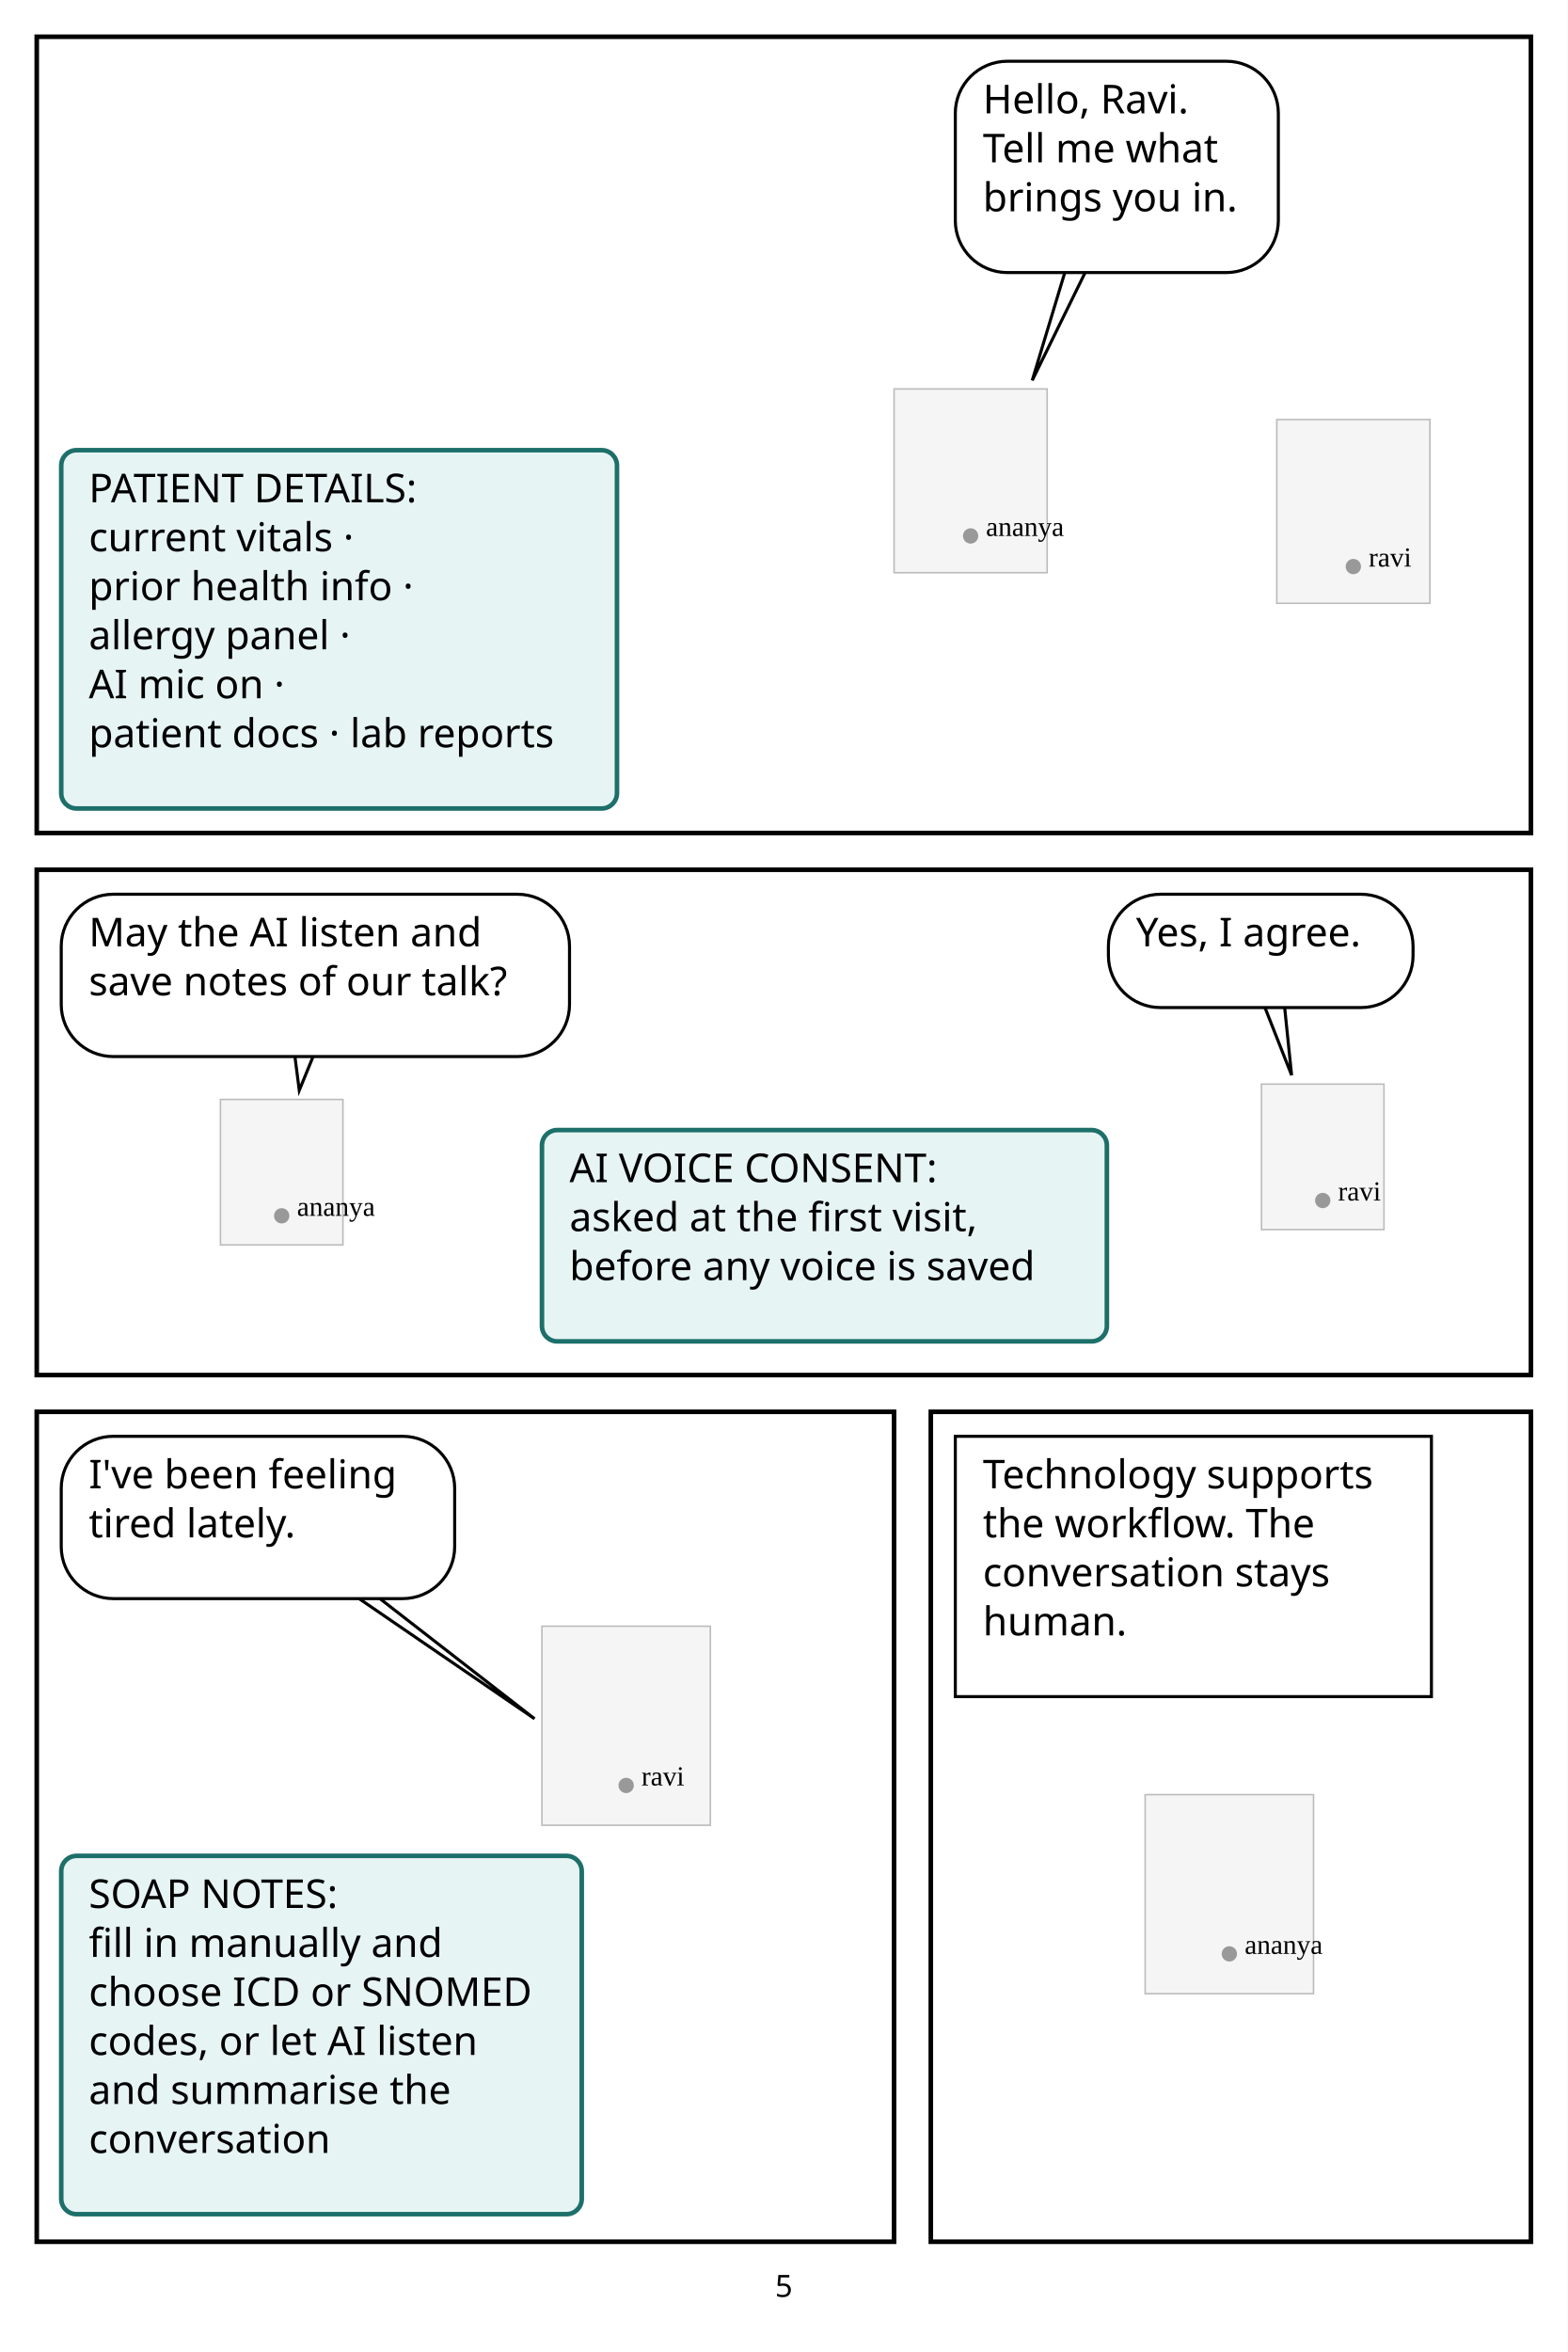
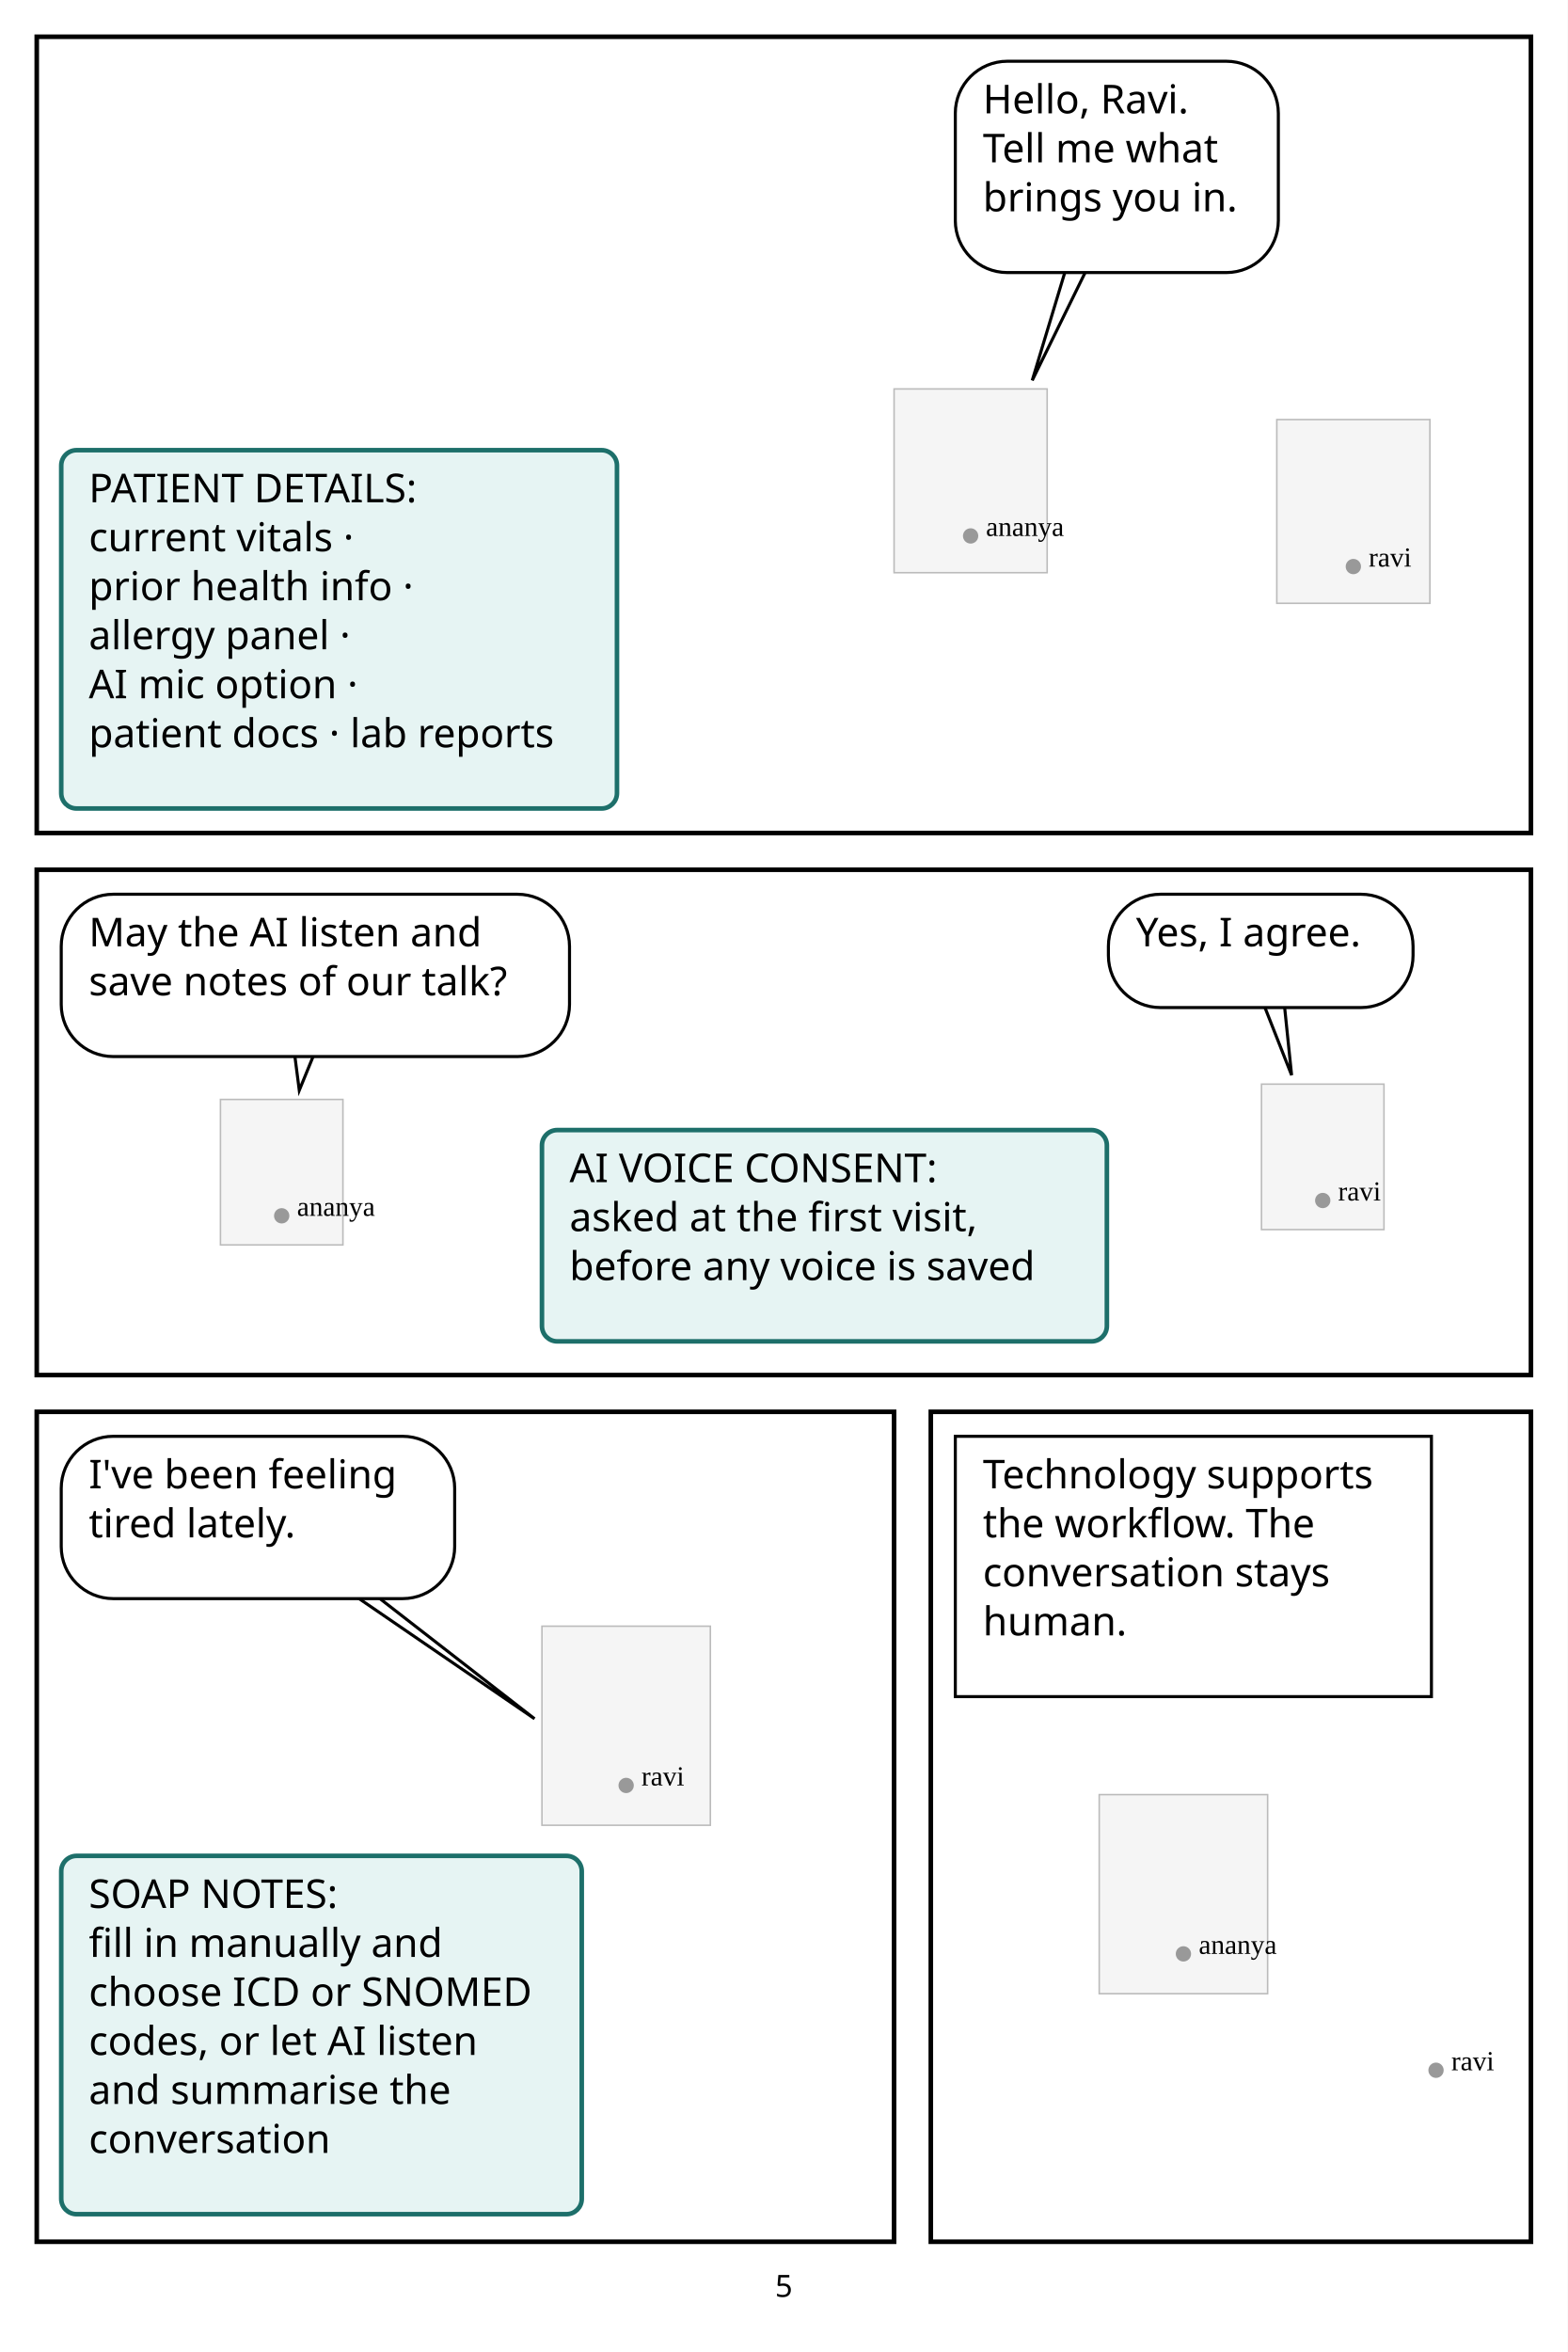
<svg xmlns="http://www.w3.org/2000/svg" width="1024" height="1536" viewBox="0 0 1024 1536">
  <rect width="1024" height="1536" fill="white" />
  <rect x="584" y="254" width="100" height="120" fill="#f5f5f5" stroke="#bbb" />
  <circle cx="634" cy="350" r="5" fill="#999" />
  <text x="644" y="350" font-size="18">ananya</text>
  <rect x="834" y="274" width="100" height="120" fill="#f5f5f5" stroke="#bbb" />
  <circle cx="884" cy="370" r="5" fill="#999" />
  <text x="894" y="370" font-size="18">ravi</text>
  <rect x="24" y="24" width="976" height="520" fill="none" stroke="black" stroke-width="3" />
  <rect x="624" y="40" width="211" height="138" rx="34" fill="white" stroke="white" stroke-width="6" />
  <path d="M 696.631 174.281 L 674.252 248.422 L 710.631 174.281 Z" fill="white" stroke="white" stroke-width="6" stroke-linejoin="round" />
  <rect x="40" y="294" width="363" height="234" rx="34" fill="white" stroke="white" stroke-width="6" />
  <path data-speaker="ananya" d="M 696.631 174.281 L 674.252 248.422 L 710.631 174.281" fill="white" stroke="black" stroke-width="2" />
  <rect x="624" y="40" width="211" height="138" rx="34" fill="white" stroke="black" stroke-width="2" />
  <text x="642" y="74" font-family="Meiryo,MS Gothic,sans-serif" font-size="26" fill="black">Hello, Ravi. </text>
  <text x="642" y="106" font-family="Meiryo,MS Gothic,sans-serif" font-size="26" fill="black">Tell me what </text>
  <text x="642" y="138" font-family="Meiryo,MS Gothic,sans-serif" font-size="26" fill="black">brings you in.</text>
  <rect x="40" y="294" width="363" height="234" rx="10" fill="#e6f4f3" stroke="#1d6f6a" stroke-width="3" />
  <text x="58" y="328" font-family="Meiryo,MS Gothic,sans-serif" font-size="26" fill="black">PATIENT DETAILS: </text>
  <text x="58" y="360" font-family="Meiryo,MS Gothic,sans-serif" font-size="26" fill="black">current vitals · </text>
  <text x="58" y="392" font-family="Meiryo,MS Gothic,sans-serif" font-size="26" fill="black">prior health info · </text>
  <text x="58" y="424" font-family="Meiryo,MS Gothic,sans-serif" font-size="26" fill="black">allergy panel · </text>
-   <text x="58" y="456" font-family="Meiryo,MS Gothic,sans-serif" font-size="26" fill="black">AI mic on · </text>
+   <text x="58" y="456" font-family="Meiryo,MS Gothic,sans-serif" font-size="26" fill="black">AI mic option · </text>
  <text x="58" y="488" font-family="Meiryo,MS Gothic,sans-serif" font-size="26" fill="black">patient docs · lab reports</text>
  <rect x="144" y="718" width="80" height="95" fill="#f5f5f5" stroke="#bbb" />
  <circle cx="184" cy="794" r="5" fill="#999" />
  <text x="194" y="794" font-size="18">ananya</text>
  <rect x="824" y="708" width="80" height="95" fill="#f5f5f5" stroke="#bbb" />
  <circle cx="864" cy="784" r="5" fill="#999" />
  <text x="874" y="784" font-size="18">ravi</text>
  <rect x="24" y="568" width="976" height="330" fill="none" stroke="black" stroke-width="3" />
  <rect x="40" y="584" width="332" height="106" rx="34" fill="white" stroke="white" stroke-width="6" />
  <path d="M 192.128 686.039 L 195.482 712.058 L 206.128 686.039 Z" fill="white" stroke="white" stroke-width="6" stroke-linejoin="round" />
  <rect x="724" y="584" width="199" height="74" rx="34" fill="white" stroke="white" stroke-width="6" />
  <path d="M 824.729 654.118 L 843.67 702.177 L 838.729 654.118 Z" fill="white" stroke="white" stroke-width="6" stroke-linejoin="round" />
  <rect x="354" y="738" width="369" height="138" rx="34" fill="white" stroke="white" stroke-width="6" />
  <path data-speaker="ananya" d="M 192.128 686.039 L 195.482 712.058 L 206.128 686.039" fill="white" stroke="black" stroke-width="2" />
  <rect x="40" y="584" width="332" height="106" rx="34" fill="white" stroke="black" stroke-width="2" />
  <text x="58" y="618" font-family="Meiryo,MS Gothic,sans-serif" font-size="26" fill="black">May the AI listen and </text>
  <text x="58" y="650" font-family="Meiryo,MS Gothic,sans-serif" font-size="26" fill="black">save notes of our talk?</text>
  <path data-speaker="ravi" d="M 824.729 654.118 L 843.67 702.177 L 838.729 654.118" fill="white" stroke="black" stroke-width="2" />
  <rect x="724" y="584" width="199" height="74" rx="34" fill="white" stroke="black" stroke-width="2" />
  <text x="742" y="618" font-family="Meiryo,MS Gothic,sans-serif" font-size="26" fill="black">Yes, I agree.</text>
  <rect x="354" y="738" width="369" height="138" rx="10" fill="#e6f4f3" stroke="#1d6f6a" stroke-width="3" />
  <text x="372" y="772" font-family="Meiryo,MS Gothic,sans-serif" font-size="26" fill="black">AI VOICE CONSENT: </text>
  <text x="372" y="804" font-family="Meiryo,MS Gothic,sans-serif" font-size="26" fill="black">asked at the first visit, </text>
  <text x="372" y="836" font-family="Meiryo,MS Gothic,sans-serif" font-size="26" fill="black">before any voice is saved</text>
  <rect x="354" y="1062" width="110" height="130" fill="#f5f5f5" stroke="#bbb" />
  <circle cx="409" cy="1166" r="5" fill="#999" />
  <text x="419" y="1166" font-size="18">ravi</text>
  <rect x="24" y="922" width="560" height="542" fill="none" stroke="black" stroke-width="3" />
  <rect x="40" y="938" width="257" height="106" rx="34" fill="white" stroke="white" stroke-width="6" />
  <path d="M 231.103 1041.647 L 349.148 1122.449 L 245.103 1041.647 Z" fill="white" stroke="white" stroke-width="6" stroke-linejoin="round" />
  <rect x="40" y="1212" width="340" height="234" rx="34" fill="white" stroke="white" stroke-width="6" />
  <path data-speaker="ravi" d="M 231.103 1041.647 L 349.148 1122.449 L 245.103 1041.647" fill="white" stroke="black" stroke-width="2" />
  <rect x="40" y="938" width="257" height="106" rx="34" fill="white" stroke="black" stroke-width="2" />
  <text x="58" y="972" font-family="Meiryo,MS Gothic,sans-serif" font-size="26" fill="black">I've been feeling </text>
  <text x="58" y="1004" font-family="Meiryo,MS Gothic,sans-serif" font-size="26" fill="black">tired lately.</text>
  <rect x="40" y="1212" width="340" height="234" rx="10" fill="#e6f4f3" stroke="#1d6f6a" stroke-width="3" />
  <text x="58" y="1246" font-family="Meiryo,MS Gothic,sans-serif" font-size="26" fill="black">SOAP NOTES: </text>
  <text x="58" y="1278" font-family="Meiryo,MS Gothic,sans-serif" font-size="26" fill="black">fill in manually and </text>
  <text x="58" y="1310" font-family="Meiryo,MS Gothic,sans-serif" font-size="26" fill="black">choose ICD or SNOMED </text>
  <text x="58" y="1342" font-family="Meiryo,MS Gothic,sans-serif" font-size="26" fill="black">codes, or let AI listen </text>
  <text x="58" y="1374" font-family="Meiryo,MS Gothic,sans-serif" font-size="26" fill="black">and summarise the </text>
  <text x="58" y="1406" font-family="Meiryo,MS Gothic,sans-serif" font-size="26" fill="black">conversation</text>
-   <rect x="748" y="1172" width="110" height="130" fill="#f5f5f5" stroke="#bbb" />
-   <circle cx="803" cy="1276" r="5" fill="#999" />
-   <text x="813" y="1276" font-size="18">ananya</text>
+   <rect x="718" y="1172" width="110" height="130" fill="#f5f5f5" stroke="#bbb" />
+   <circle cx="773" cy="1276" r="5" fill="#999" />
+   <text x="783" y="1276" font-size="18">ananya</text>
+   <circle cx="938" cy="1352" r="5" fill="#999" />
+   <text x="948" y="1352" font-size="18">ravi</text>
  <rect x="608" y="922" width="392" height="542" fill="none" stroke="black" stroke-width="3" />
  <rect x="624" y="938" width="311" height="170" rx="34" fill="white" stroke="white" stroke-width="6" />
  <rect x="624" y="938" width="311" height="170" fill="white" stroke="black" stroke-width="2" />
  <text x="642" y="972" font-family="Meiryo,MS Gothic,sans-serif" font-size="26" fill="black">Technology supports </text>
  <text x="642" y="1004" font-family="Meiryo,MS Gothic,sans-serif" font-size="26" fill="black">the workflow. The </text>
  <text x="642" y="1036" font-family="Meiryo,MS Gothic,sans-serif" font-size="26" fill="black">conversation stays </text>
  <text x="642" y="1068" font-family="Meiryo,MS Gothic,sans-serif" font-size="26" fill="black">human.</text>
  <text x="512" y="1500" text-anchor="middle" font-family="sans-serif" font-size="20">5</text>
</svg>
